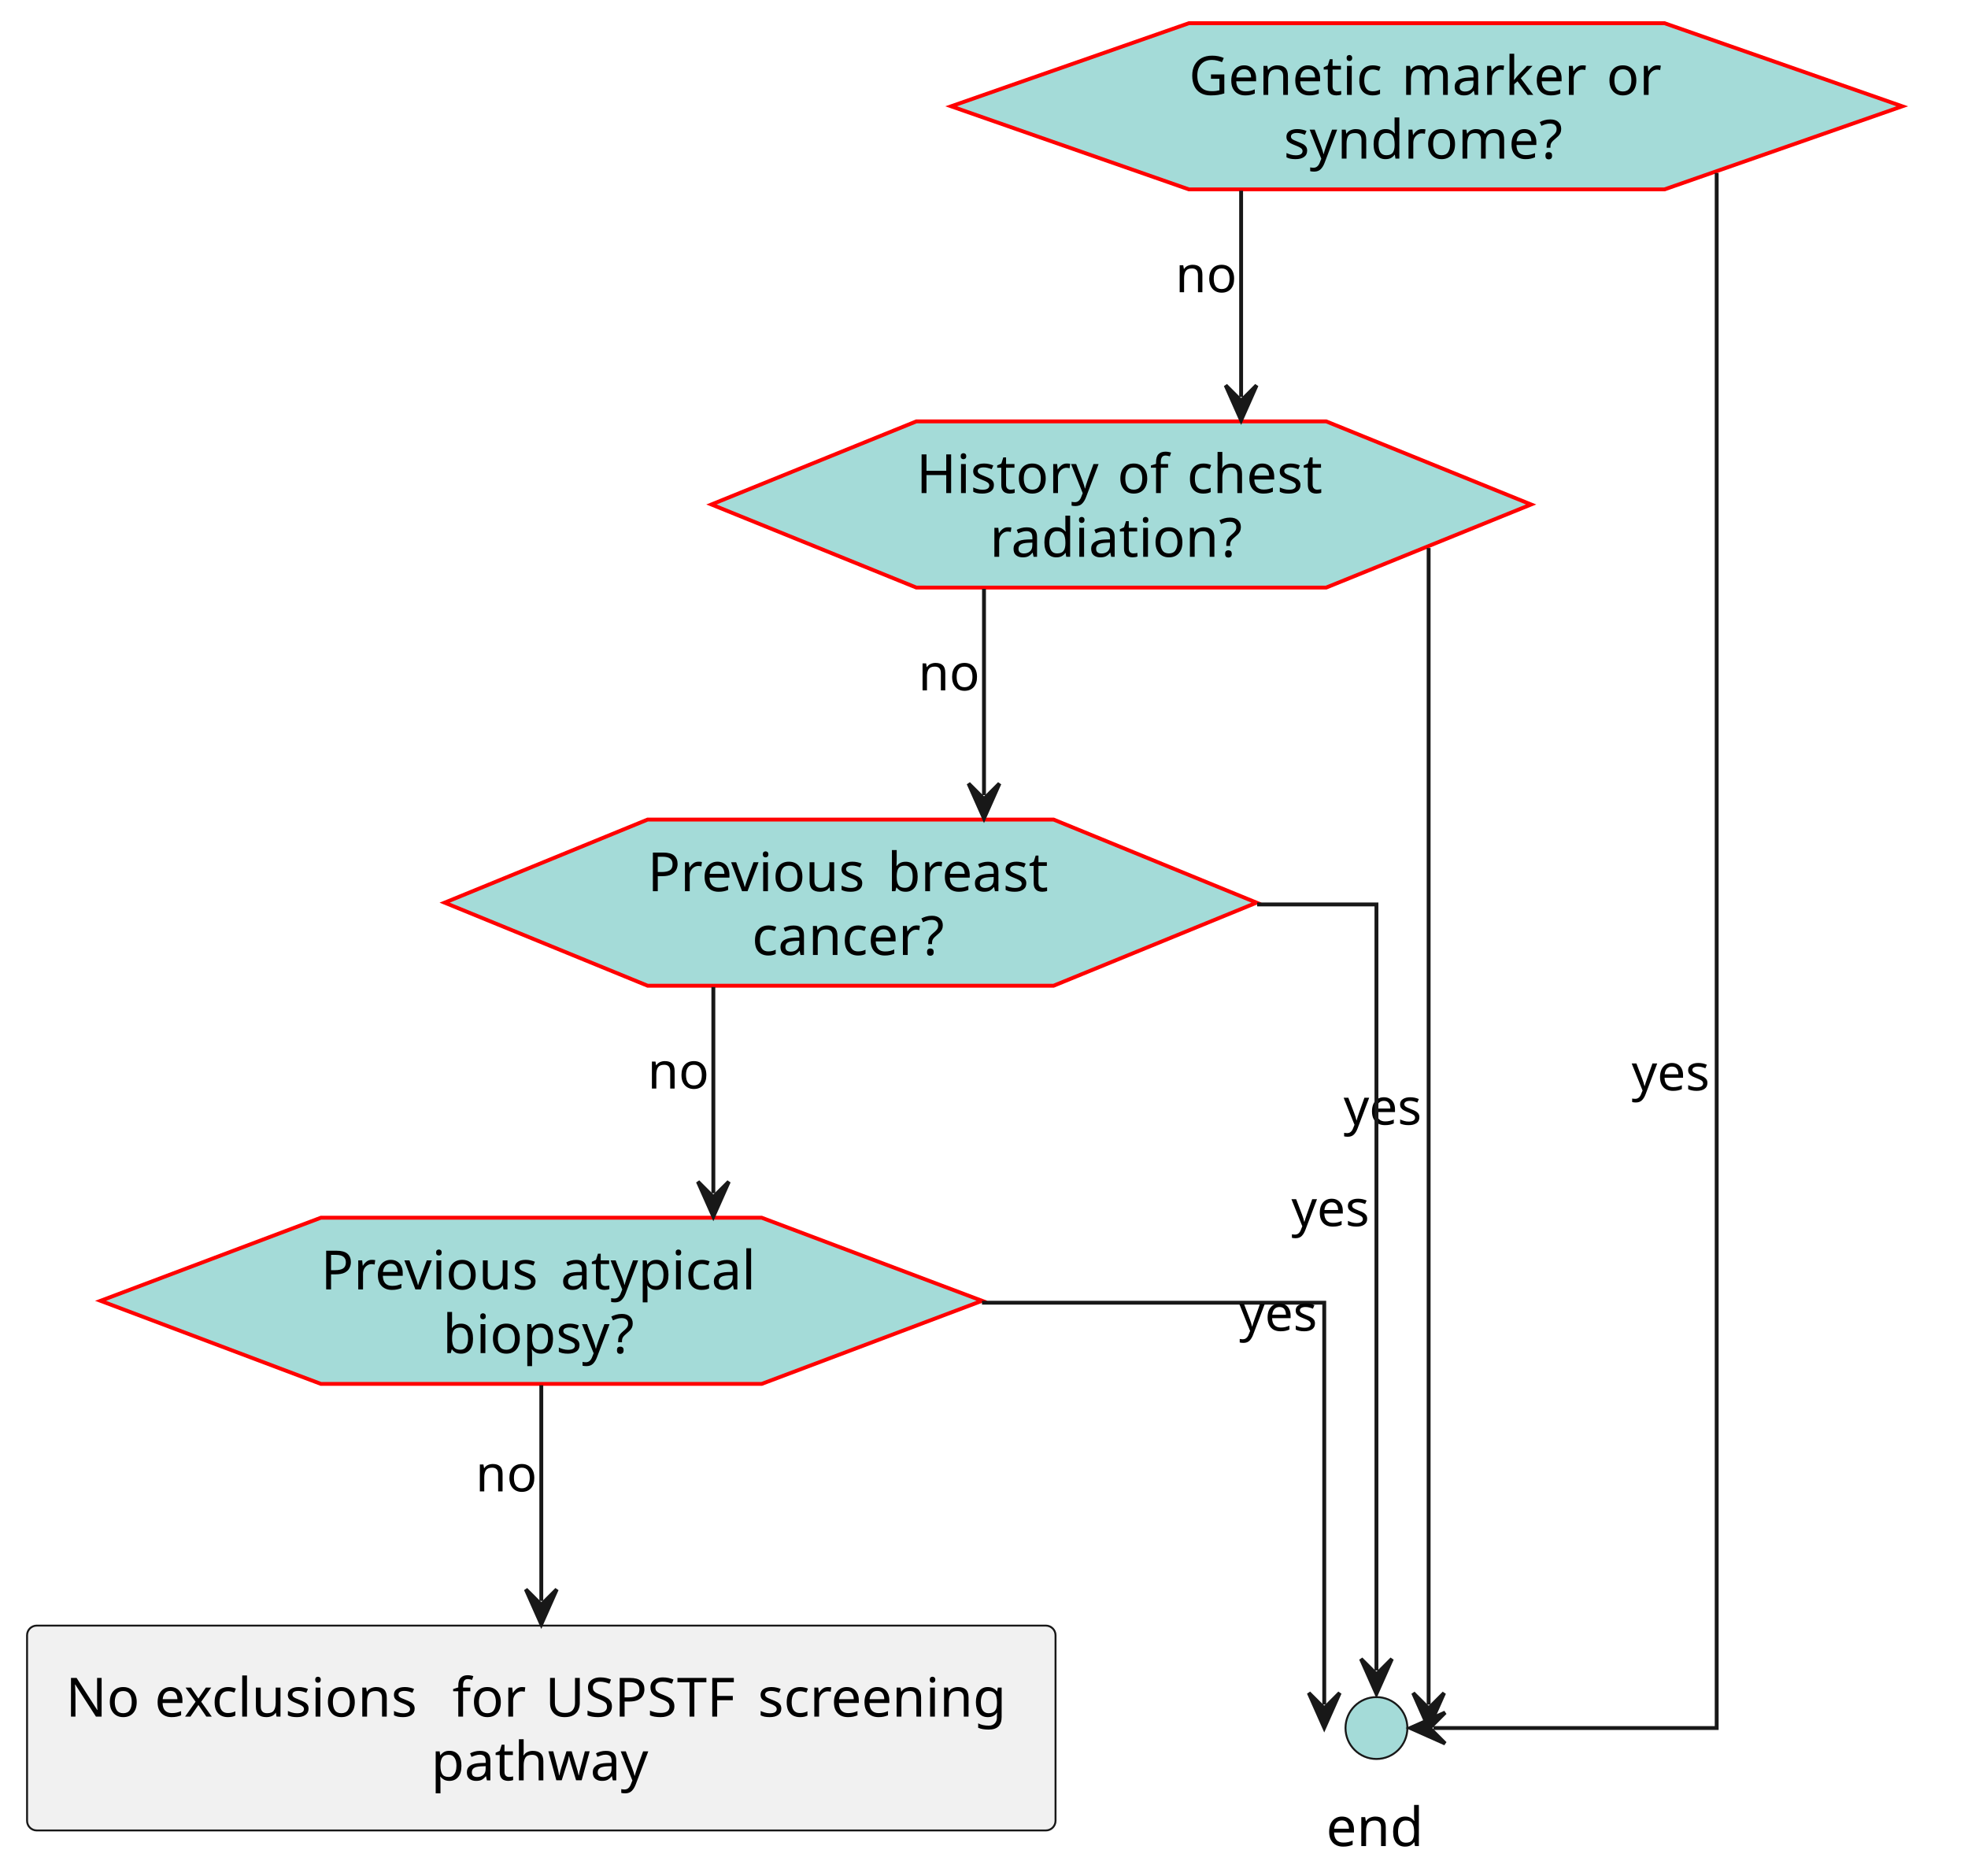
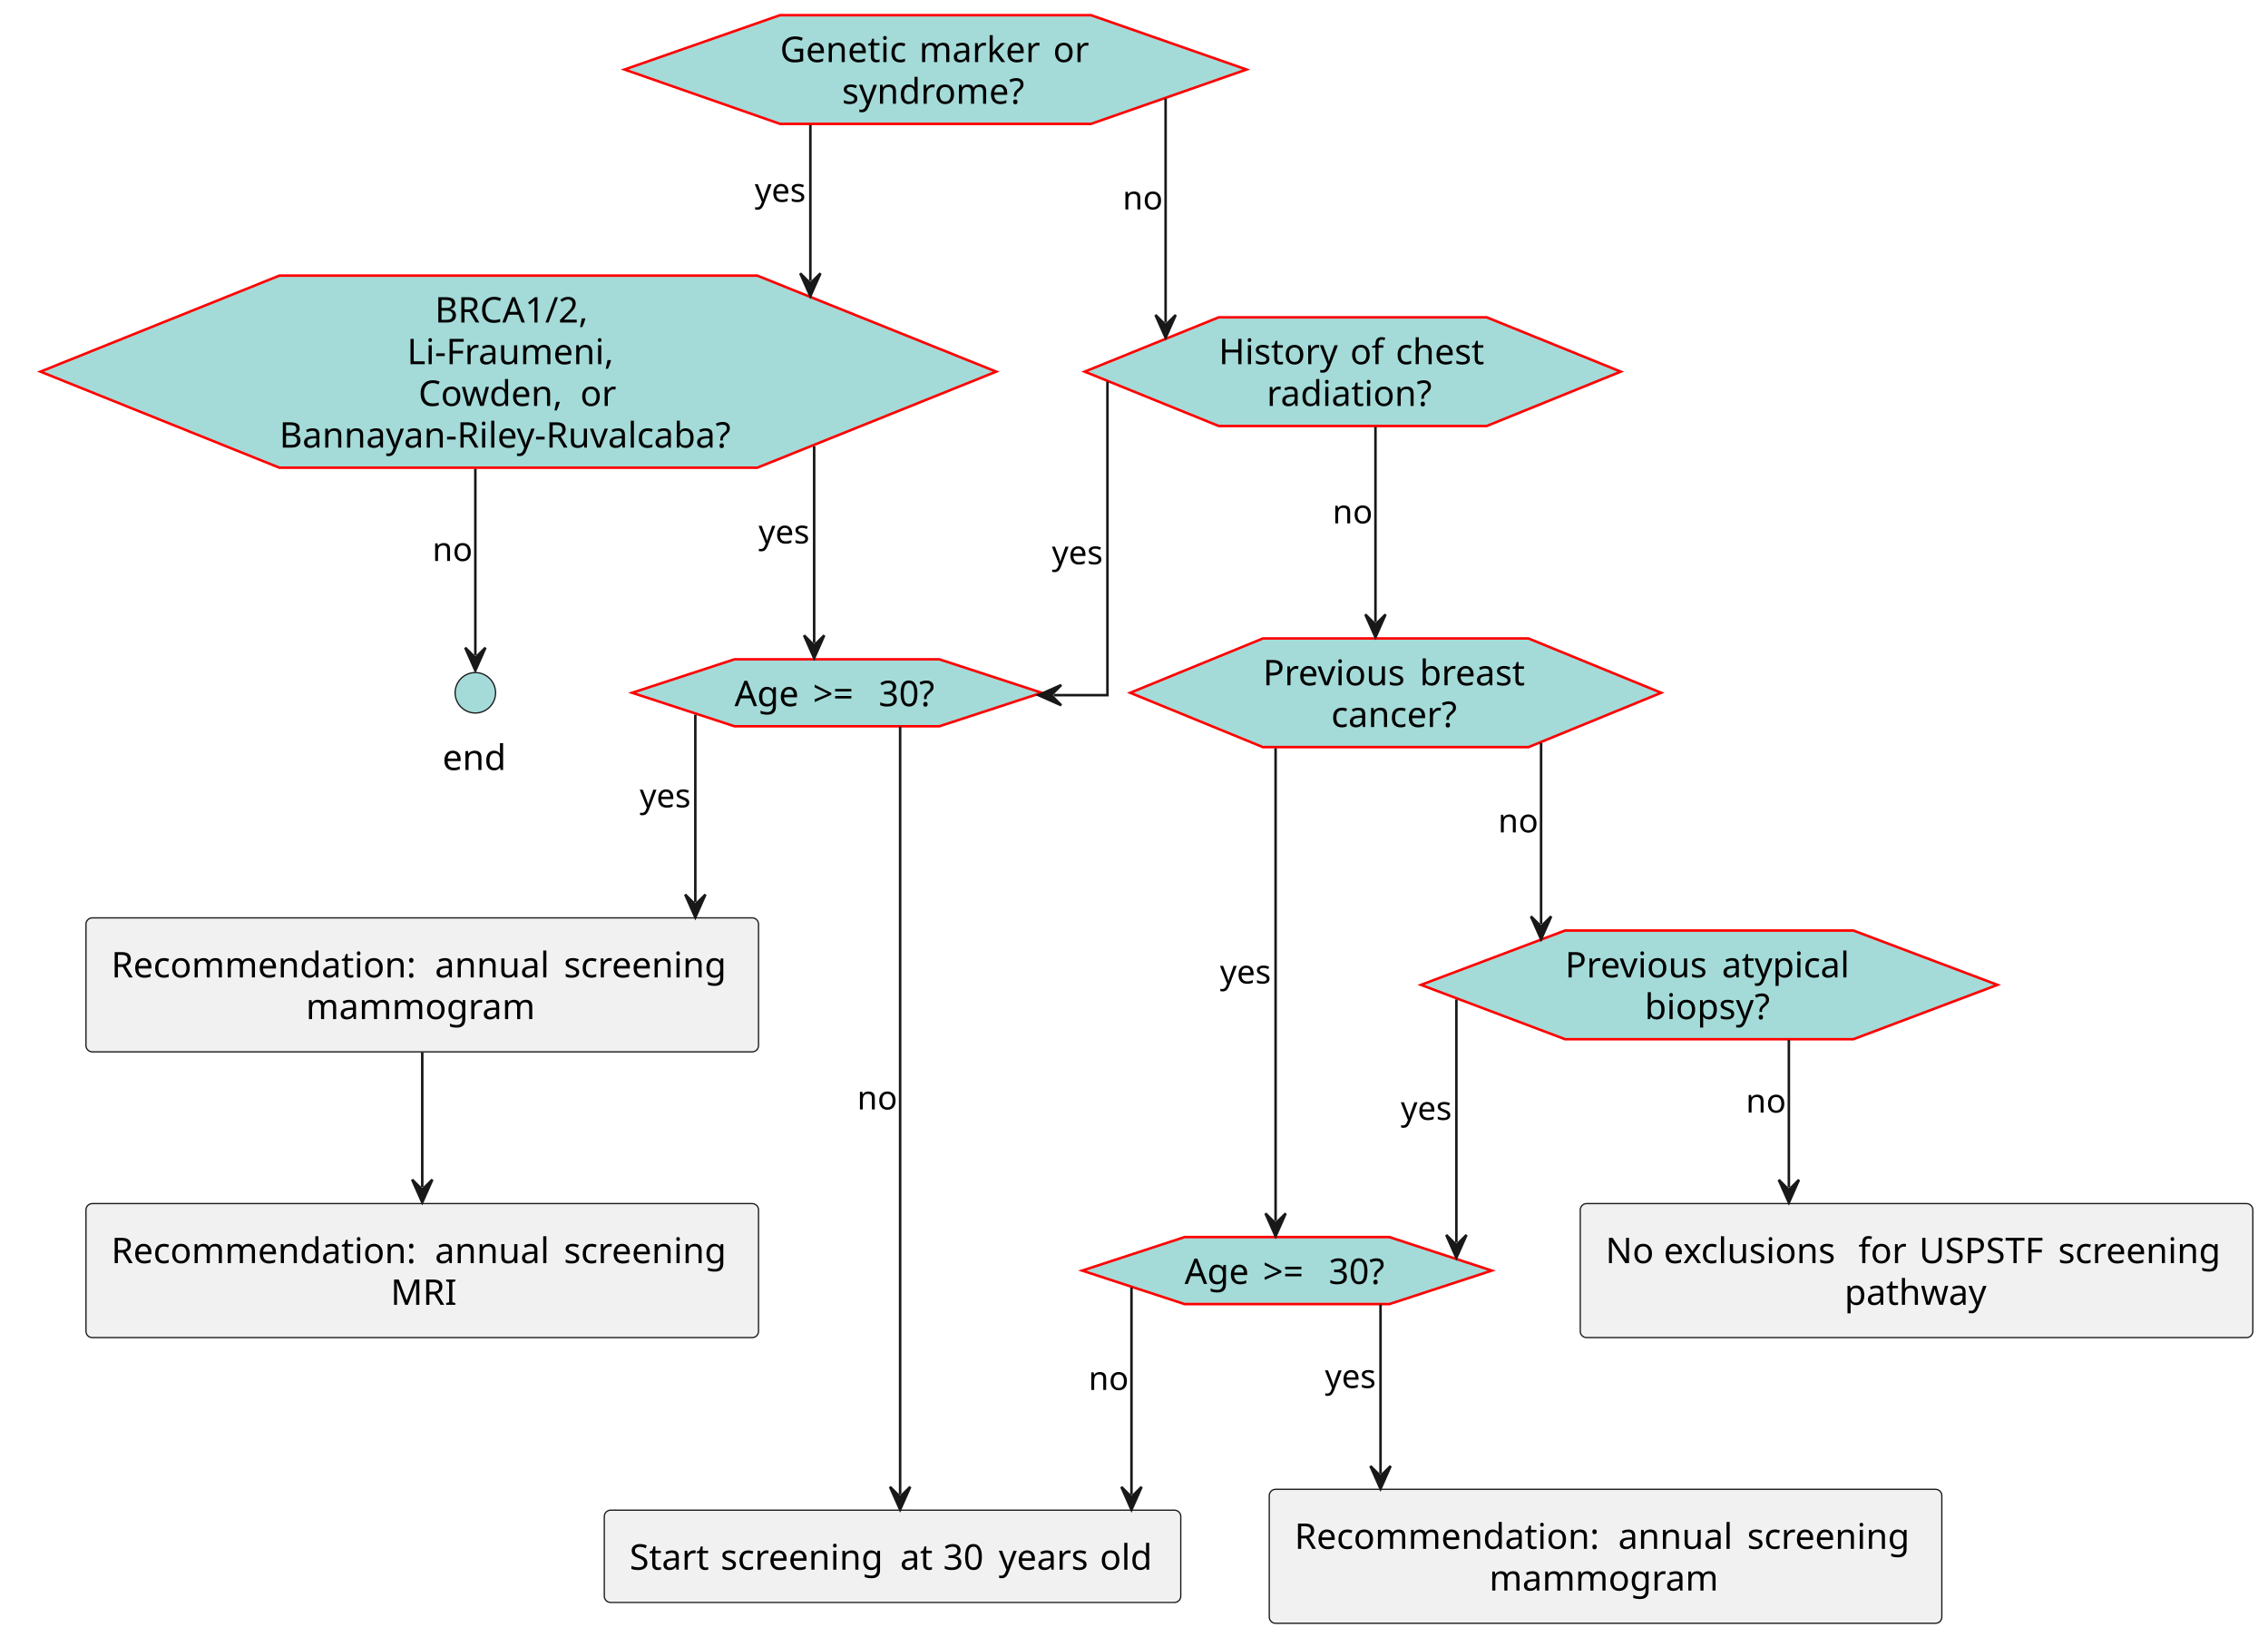
- <svg xmlns="http://www.w3.org/2000/svg" xmlns:xlink="http://www.w3.org/1999/xlink" contentStyleType="text/css" height="485px" preserveAspectRatio="none" style="width:509px;height:485px;background:#FFFFFF;" version="1.1" viewBox="0 0 509 485" width="509px" zoomAndPan="magnify">
+ <svg xmlns="http://www.w3.org/2000/svg" xmlns:xlink="http://www.w3.org/1999/xlink" contentStyleType="text/css" height="647px" preserveAspectRatio="none" style="width:897px;height:647px;background:#FFFFFF;" version="1.1" viewBox="0 0 897 647" width="897px" zoomAndPan="magnify">
  <defs />
  <g>
    <g id="elem_eve_geneticrisk">
      <a href="#eve-geneticrisk" target="_top" title="#eve-geneticrisk" xlink:actuate="onRequest" xlink:href="#eve-geneticrisk" xlink:show="new" xlink:title="#eve-geneticrisk" xlink:type="simple">
-         <polygon fill="#A4DBD8" points="492,27.49,430.5,6,307.5,6,246,27.49,307.5,48.98,430.5,48.98,492,27.49" style="stroke:#FF0000;stroke-width:1.0;" />
-         <text fill="#000000" font-family="sans-serif" font-size="14" lengthAdjust="spacing" textLength="51" x="307.5" y="24.535">Genetic</text>
-         <text fill="#000000" font-family="sans-serif" font-size="14" lengthAdjust="spacing" textLength="4" x="358.5" y="24.535"> </text>
-         <text fill="#000000" font-family="sans-serif" font-size="14" lengthAdjust="spacing" textLength="49" x="362.5" y="24.535">marker</text>
-         <text fill="#000000" font-family="sans-serif" font-size="14" lengthAdjust="spacing" textLength="4" x="411.5" y="24.535"> </text>
-         <text fill="#000000" font-family="sans-serif" font-size="14" lengthAdjust="spacing" textLength="15" x="415.5" y="24.535">or</text>
-         <text fill="#000000" font-family="sans-serif" font-size="14" lengthAdjust="spacing" textLength="74" x="332" y="41.023">syndrome?</text>
+         <polygon fill="#A4DBD8" points="493,27.49,431.5,6,308.5,6,247,27.49,308.5,48.98,431.5,48.98,493,27.49" style="stroke:#FF0000;stroke-width:1.0;" />
+         <text fill="#000000" font-family="sans-serif" font-size="14" lengthAdjust="spacing" textLength="51" x="308.5" y="24.535">Genetic</text>
+         <text fill="#000000" font-family="sans-serif" font-size="14" lengthAdjust="spacing" textLength="4" x="359.5" y="24.535"> </text>
+         <text fill="#000000" font-family="sans-serif" font-size="14" lengthAdjust="spacing" textLength="49" x="363.5" y="24.535">marker</text>
+         <text fill="#000000" font-family="sans-serif" font-size="14" lengthAdjust="spacing" textLength="4" x="412.5" y="24.535"> </text>
+         <text fill="#000000" font-family="sans-serif" font-size="14" lengthAdjust="spacing" textLength="15" x="416.5" y="24.535">or</text>
+         <text fill="#000000" font-family="sans-serif" font-size="14" lengthAdjust="spacing" textLength="74" x="333" y="41.023">syndrome?</text>
+       </a>
+     </g>
+     <g id="elem_eve_acsgeneticrisk">
+       <a href="#eve-acsgeneticrisk" target="_top" title="#eve-acsgeneticrisk" xlink:actuate="onRequest" xlink:href="#eve-acsgeneticrisk" xlink:show="new" xlink:title="#eve-acsgeneticrisk" xlink:type="simple">
+         <polygon fill="#A4DBD8" points="394,146.95,299.5,108.98,110.5,108.98,16,146.95,110.5,184.93,299.5,184.93,394,146.95" style="stroke:#FF0000;stroke-width:1.0;" />
+         <text fill="#000000" font-family="sans-serif" font-size="14" lengthAdjust="spacing" textLength="66" x="172" y="127.515">BRCA1/2,</text>
+         <text fill="#000000" font-family="sans-serif" font-size="14" lengthAdjust="spacing" textLength="88" x="161" y="144.003">Li-Fraumeni,</text>
+         <text fill="#000000" font-family="sans-serif" font-size="14" lengthAdjust="spacing" textLength="60" x="165.5" y="160.492">Cowden,</text>
+         <text fill="#000000" font-family="sans-serif" font-size="14" lengthAdjust="spacing" textLength="4" x="225.5" y="160.492"> </text>
+         <text fill="#000000" font-family="sans-serif" font-size="14" lengthAdjust="spacing" textLength="15" x="229.5" y="160.492">or</text>
+         <text fill="#000000" font-family="sans-serif" font-size="14" lengthAdjust="spacing" textLength="189" x="110.5" y="176.98">Bannayan-Riley-Ruvalcaba?</text>
      </a>
    </g>
    <g id="elem_eve_chestxrt">
      <a href="#eve-chestxrt" target="_top" title="#eve-chestxrt" xlink:actuate="onRequest" xlink:href="#eve-chestxrt" xlink:show="new" xlink:title="#eve-chestxrt" xlink:type="simple">
-         <polygon fill="#A4DBD8" points="396,130.47,343,108.98,237,108.98,184,130.47,237,151.96,343,151.96,396,130.47" style="stroke:#FF0000;stroke-width:1.0;" />
-         <text fill="#000000" font-family="sans-serif" font-size="14" lengthAdjust="spacing" textLength="48" x="237" y="127.515">History</text>
-         <text fill="#000000" font-family="sans-serif" font-size="14" lengthAdjust="spacing" textLength="4" x="285" y="127.515"> </text>
-         <text fill="#000000" font-family="sans-serif" font-size="14" lengthAdjust="spacing" textLength="14" x="289" y="127.515">of</text>
-         <text fill="#000000" font-family="sans-serif" font-size="14" lengthAdjust="spacing" textLength="4" x="303" y="127.515"> </text>
-         <text fill="#000000" font-family="sans-serif" font-size="14" lengthAdjust="spacing" textLength="36" x="307" y="127.515">chest</text>
-         <text fill="#000000" font-family="sans-serif" font-size="14" lengthAdjust="spacing" textLength="68" x="256" y="144.003">radiation?</text>
+         <polygon fill="#A4DBD8" points="641,146.95,588,125.47,482,125.47,429,146.95,482,168.44,588,168.44,641,146.95" style="stroke:#FF0000;stroke-width:1.0;" />
+         <text fill="#000000" font-family="sans-serif" font-size="14" lengthAdjust="spacing" textLength="48" x="482" y="144.005">History</text>
+         <text fill="#000000" font-family="sans-serif" font-size="14" lengthAdjust="spacing" textLength="4" x="530" y="144.005"> </text>
+         <text fill="#000000" font-family="sans-serif" font-size="14" lengthAdjust="spacing" textLength="14" x="534" y="144.005">of</text>
+         <text fill="#000000" font-family="sans-serif" font-size="14" lengthAdjust="spacing" textLength="4" x="548" y="144.005"> </text>
+         <text fill="#000000" font-family="sans-serif" font-size="14" lengthAdjust="spacing" textLength="36" x="552" y="144.005">chest</text>
+         <text fill="#000000" font-family="sans-serif" font-size="14" lengthAdjust="spacing" textLength="68" x="501" y="160.493">radiation?</text>
      </a>
    </g>
    <g id="elem_eve_hxbreastca">
      <a href="#eve-hxbreastca" target="_top" title="#eve-hxbreastca" xlink:actuate="onRequest" xlink:href="#eve-hxbreastca" xlink:show="new" xlink:title="#eve-hxbreastca" xlink:type="simple">
-         <polygon fill="#A4DBD8" points="325,233.45,272.5,211.96,167.5,211.96,115,233.45,167.5,254.93,272.5,254.93,325,233.45" style="stroke:#FF0000;stroke-width:1.0;" />
-         <text fill="#000000" font-family="sans-serif" font-size="14" lengthAdjust="spacing" textLength="58" x="167.5" y="230.495">Previous</text>
-         <text fill="#000000" font-family="sans-serif" font-size="14" lengthAdjust="spacing" textLength="4" x="225.5" y="230.495"> </text>
-         <text fill="#000000" font-family="sans-serif" font-size="14" lengthAdjust="spacing" textLength="43" x="229.5" y="230.495">breast</text>
-         <text fill="#000000" font-family="sans-serif" font-size="14" lengthAdjust="spacing" textLength="51" x="194.5" y="246.983">cancer?</text>
+         <polygon fill="#A4DBD8" points="657,273.93,604.5,252.44,499.5,252.44,447,273.93,499.5,295.42,604.5,295.42,657,273.93" style="stroke:#FF0000;stroke-width:1.0;" />
+         <text fill="#000000" font-family="sans-serif" font-size="14" lengthAdjust="spacing" textLength="58" x="499.5" y="270.975">Previous</text>
+         <text fill="#000000" font-family="sans-serif" font-size="14" lengthAdjust="spacing" textLength="4" x="557.5" y="270.975"> </text>
+         <text fill="#000000" font-family="sans-serif" font-size="14" lengthAdjust="spacing" textLength="43" x="561.5" y="270.975">breast</text>
+         <text fill="#000000" font-family="sans-serif" font-size="14" lengthAdjust="spacing" textLength="51" x="526.5" y="287.463">cancer?</text>
      </a>
    </g>
    <g id="elem_eve_atypicalbx">
      <a href="#eve-atypicalbx" target="_top" title="#eve-atypicalbx" xlink:actuate="onRequest" xlink:href="#eve-atypicalbx" xlink:show="new" xlink:title="#eve-atypicalbx" xlink:type="simple">
-         <polygon fill="#A4DBD8" points="254,336.42,197,314.93,83,314.93,26,336.42,83,357.91,197,357.91,254,336.42" style="stroke:#FF0000;stroke-width:1.0;" />
-         <text fill="#000000" font-family="sans-serif" font-size="14" lengthAdjust="spacing" textLength="58" x="83" y="333.465">Previous</text>
-         <text fill="#000000" font-family="sans-serif" font-size="14" lengthAdjust="spacing" textLength="4" x="141" y="333.465"> </text>
-         <text fill="#000000" font-family="sans-serif" font-size="14" lengthAdjust="spacing" textLength="52" x="145" y="333.465">atypical</text>
-         <text fill="#000000" font-family="sans-serif" font-size="14" lengthAdjust="spacing" textLength="51" x="114.5" y="349.953">biopsy?</text>
+         <polygon fill="#A4DBD8" points="790,389.42,733,367.93,619,367.93,562,389.42,619,410.91,733,410.91,790,389.42" style="stroke:#FF0000;stroke-width:1.0;" />
+         <text fill="#000000" font-family="sans-serif" font-size="14" lengthAdjust="spacing" textLength="58" x="619" y="386.465">Previous</text>
+         <text fill="#000000" font-family="sans-serif" font-size="14" lengthAdjust="spacing" textLength="4" x="677" y="386.465"> </text>
+         <text fill="#000000" font-family="sans-serif" font-size="14" lengthAdjust="spacing" textLength="52" x="681" y="386.465">atypical</text>
+         <text fill="#000000" font-family="sans-serif" font-size="14" lengthAdjust="spacing" textLength="51" x="650.5" y="402.953">biopsy?</text>
+       </a>
+     </g>
+     <g id="elem_eve_ageatleast30high">
+       <a href="#eve-ageatleast30high" target="_top" title="#eve-ageatleast30high" xlink:actuate="onRequest" xlink:href="#eve-ageatleast30high" xlink:show="new" xlink:title="#eve-ageatleast30high" xlink:type="simple">
+         <polygon fill="#A4DBD8" points="412,273.93,371.5,260.69,290.5,260.69,250,273.93,290.5,287.17,371.5,287.17,412,273.93" style="stroke:#FF0000;stroke-width:1.0;" />
+         <text fill="#000000" font-family="sans-serif" font-size="14" lengthAdjust="spacing" textLength="27" x="290.5" y="279.225">Age</text>
+         <text fill="#000000" font-family="sans-serif" font-size="14" lengthAdjust="spacing" textLength="4" x="317.5" y="279.225"> </text>
+         <text fill="#000000" font-family="sans-serif" font-size="14" lengthAdjust="spacing" textLength="22" x="321.5" y="279.225">&gt;=</text>
+         <text fill="#000000" font-family="sans-serif" font-size="14" lengthAdjust="spacing" textLength="4" x="343.5" y="279.225"> </text>
+         <text fill="#000000" font-family="sans-serif" font-size="14" lengthAdjust="spacing" textLength="24" x="347.5" y="279.225">30?</text>
+       </a>
+     </g>
+     <g id="elem_act_acshighriskmammo">
+       <a href="#act-acshighriskmammo" target="_top" title="#act-acshighriskmammo" xlink:actuate="onRequest" xlink:href="#act-acshighriskmammo" xlink:show="new" xlink:title="#act-acshighriskmammo" xlink:type="simple">
+         <rect fill="#F1F1F1" height="52.977" rx="2.5" ry="2.5" style="stroke:#181818;stroke-width:0.5;" width="266" x="34" y="362.93" />
+         <text fill="#000000" font-family="sans-serif" font-size="14" lengthAdjust="spacing" textLength="124" x="44" y="386.465">Recommendation:</text>
+         <text fill="#000000" font-family="sans-serif" font-size="14" lengthAdjust="spacing" textLength="4" x="168" y="386.465"> </text>
+         <text fill="#000000" font-family="sans-serif" font-size="14" lengthAdjust="spacing" textLength="47" x="172" y="386.465">annual</text>
+         <text fill="#000000" font-family="sans-serif" font-size="14" lengthAdjust="spacing" textLength="4" x="219" y="386.465"> </text>
+         <text fill="#000000" font-family="sans-serif" font-size="14" lengthAdjust="spacing" textLength="67" x="223" y="386.465">screening</text>
+         <text fill="#000000" font-family="sans-serif" font-size="14" lengthAdjust="spacing" textLength="92" x="121" y="402.953">mammogram</text>
+       </a>
+     </g>
+     <g id="elem_eve_ageatleast30int">
+       <a href="#eve-ageatleast30int" target="_top" title="#eve-ageatleast30int" xlink:actuate="onRequest" xlink:href="#eve-ageatleast30int" xlink:show="new" xlink:title="#eve-ageatleast30int" xlink:type="simple">
+         <polygon fill="#A4DBD8" points="590,502.4,549.5,489.15,468.5,489.15,428,502.4,468.5,515.64,549.5,515.64,590,502.4" style="stroke:#FF0000;stroke-width:1.0;" />
+         <text fill="#000000" font-family="sans-serif" font-size="14" lengthAdjust="spacing" textLength="27" x="468.5" y="507.685">Age</text>
+         <text fill="#000000" font-family="sans-serif" font-size="14" lengthAdjust="spacing" textLength="4" x="495.5" y="507.685"> </text>
+         <text fill="#000000" font-family="sans-serif" font-size="14" lengthAdjust="spacing" textLength="22" x="499.5" y="507.685">&gt;=</text>
+         <text fill="#000000" font-family="sans-serif" font-size="14" lengthAdjust="spacing" textLength="4" x="521.5" y="507.685"> </text>
+         <text fill="#000000" font-family="sans-serif" font-size="14" lengthAdjust="spacing" textLength="24" x="525.5" y="507.685">30?</text>
      </a>
    </g>
    <g id="elem_end_exclusions">
-       <ellipse cx="356" cy="446.91" fill="#A4DBD8" rx="8" ry="8" style="stroke:#181818;stroke-width:0.5;" />
-       <text fill="#000000" font-family="sans-serif" font-size="14" lengthAdjust="spacing" textLength="26" x="343" y="477.445">end</text>
+       <ellipse cx="188" cy="273.93" fill="#A4DBD8" rx="8" ry="8" style="stroke:#181818;stroke-width:0.5;" />
+       <text fill="#000000" font-family="sans-serif" font-size="14" lengthAdjust="spacing" textLength="26" x="175" y="304.465">end</text>
+     </g>
+     <g id="elem_act_startdateacsrisk">
+       <a href="#act-startdateacsrisk" target="_top" title="#act-startdateacsrisk" xlink:actuate="onRequest" xlink:href="#act-startdateacsrisk" xlink:show="new" xlink:title="#act-startdateacsrisk" xlink:type="simple">
+         <rect fill="#F1F1F1" height="36.488" rx="2.5" ry="2.5" style="stroke:#181818;stroke-width:0.5;" width="228" x="239" y="597.13" />
+         <text fill="#000000" font-family="sans-serif" font-size="14" lengthAdjust="spacing" textLength="32" x="249" y="620.665">Start</text>
+         <text fill="#000000" font-family="sans-serif" font-size="14" lengthAdjust="spacing" textLength="4" x="281" y="620.665"> </text>
+         <text fill="#000000" font-family="sans-serif" font-size="14" lengthAdjust="spacing" textLength="67" x="285" y="620.665">screening</text>
+         <text fill="#000000" font-family="sans-serif" font-size="14" lengthAdjust="spacing" textLength="4" x="352" y="620.665"> </text>
+         <text fill="#000000" font-family="sans-serif" font-size="14" lengthAdjust="spacing" textLength="13" x="356" y="620.665">at</text>
+         <text fill="#000000" font-family="sans-serif" font-size="14" lengthAdjust="spacing" textLength="4" x="369" y="620.665"> </text>
+         <text fill="#000000" font-family="sans-serif" font-size="14" lengthAdjust="spacing" textLength="18" x="373" y="620.665">30</text>
+         <text fill="#000000" font-family="sans-serif" font-size="14" lengthAdjust="spacing" textLength="4" x="391" y="620.665"> </text>
+         <text fill="#000000" font-family="sans-serif" font-size="14" lengthAdjust="spacing" textLength="36" x="395" y="620.665">years</text>
+         <text fill="#000000" font-family="sans-serif" font-size="14" lengthAdjust="spacing" textLength="4" x="431" y="620.665"> </text>
+         <text fill="#000000" font-family="sans-serif" font-size="14" lengthAdjust="spacing" textLength="22" x="435" y="620.665">old</text>
+       </a>
+     </g>
+     <g id="elem_act_acshighriskmri">
+       <a href="#act-acshighriskmri" target="_top" title="#act-acshighriskmri" xlink:actuate="onRequest" xlink:href="#act-acshighriskmri" xlink:show="new" xlink:title="#act-acshighriskmri" xlink:type="simple">
+         <rect fill="#F1F1F1" height="52.977" rx="2.5" ry="2.5" style="stroke:#181818;stroke-width:0.5;" width="266" x="34" y="475.91" />
+         <text fill="#000000" font-family="sans-serif" font-size="14" lengthAdjust="spacing" textLength="124" x="44" y="499.445">Recommendation:</text>
+         <text fill="#000000" font-family="sans-serif" font-size="14" lengthAdjust="spacing" textLength="4" x="168" y="499.445"> </text>
+         <text fill="#000000" font-family="sans-serif" font-size="14" lengthAdjust="spacing" textLength="47" x="172" y="499.445">annual</text>
+         <text fill="#000000" font-family="sans-serif" font-size="14" lengthAdjust="spacing" textLength="4" x="219" y="499.445"> </text>
+         <text fill="#000000" font-family="sans-serif" font-size="14" lengthAdjust="spacing" textLength="67" x="223" y="499.445">screening</text>
+         <text fill="#000000" font-family="sans-serif" font-size="14" lengthAdjust="spacing" textLength="25" x="154.5" y="515.933">MRI</text>
+       </a>
+     </g>
+     <g id="elem_act_acsintriskmammo">
+       <a href="#act-acsintriskmammo" target="_top" title="#act-acsintriskmammo" xlink:actuate="onRequest" xlink:href="#act-acsintriskmammo" xlink:show="new" xlink:title="#act-acsintriskmammo" xlink:type="simple">
+         <rect fill="#F1F1F1" height="52.977" rx="2.5" ry="2.5" style="stroke:#181818;stroke-width:0.5;" width="266" x="502" y="588.88" />
+         <text fill="#000000" font-family="sans-serif" font-size="14" lengthAdjust="spacing" textLength="124" x="512" y="612.415">Recommendation:</text>
+         <text fill="#000000" font-family="sans-serif" font-size="14" lengthAdjust="spacing" textLength="4" x="636" y="612.415"> </text>
+         <text fill="#000000" font-family="sans-serif" font-size="14" lengthAdjust="spacing" textLength="47" x="640" y="612.415">annual</text>
+         <text fill="#000000" font-family="sans-serif" font-size="14" lengthAdjust="spacing" textLength="4" x="687" y="612.415"> </text>
+         <text fill="#000000" font-family="sans-serif" font-size="14" lengthAdjust="spacing" textLength="67" x="691" y="612.415">screening</text>
+         <text fill="#000000" font-family="sans-serif" font-size="14" lengthAdjust="spacing" textLength="92" x="589" y="628.903">mammogram</text>
+       </a>
    </g>
    <g id="elem_act_noexclusions">
      <a href="#act-noexclusions" target="_top" title="#act-noexclusions" xlink:actuate="onRequest" xlink:href="#act-noexclusions" xlink:show="new" xlink:title="#act-noexclusions" xlink:type="simple">
-         <rect fill="#F1F1F1" height="52.977" rx="2.5" ry="2.5" style="stroke:#181818;stroke-width:0.5;" width="266" x="7" y="420.42" />
-         <text fill="#000000" font-family="sans-serif" font-size="14" lengthAdjust="spacing" textLength="19" x="17" y="443.955">No</text>
-         <text fill="#000000" font-family="sans-serif" font-size="14" lengthAdjust="spacing" textLength="4" x="36" y="443.955"> </text>
-         <text fill="#000000" font-family="sans-serif" font-size="14" lengthAdjust="spacing" textLength="73" x="40" y="443.955">exclusions</text>
-         <text fill="#000000" font-family="sans-serif" font-size="14" lengthAdjust="spacing" textLength="4" x="113" y="443.955"> </text>
-         <text fill="#000000" font-family="sans-serif" font-size="14" lengthAdjust="spacing" textLength="20" x="117" y="443.955">for</text>
-         <text fill="#000000" font-family="sans-serif" font-size="14" lengthAdjust="spacing" textLength="4" x="137" y="443.955"> </text>
-         <text fill="#000000" font-family="sans-serif" font-size="14" lengthAdjust="spacing" textLength="51" x="141" y="443.955">USPSTF</text>
-         <text fill="#000000" font-family="sans-serif" font-size="14" lengthAdjust="spacing" textLength="4" x="192" y="443.955"> </text>
-         <text fill="#000000" font-family="sans-serif" font-size="14" lengthAdjust="spacing" textLength="67" x="196" y="443.955">screening</text>
-         <text fill="#000000" font-family="sans-serif" font-size="14" lengthAdjust="spacing" textLength="57" x="111.5" y="460.443">pathway</text>
-       </a>
-     </g>
-     <g id="link_eve_geneticrisk_end_exclusions">
-       <path d="M444,44.72 C444,123.64 444,446.91 444,446.91 C444,446.91 393.02,446.91 370.76,446.91 " fill="none" id="eve_geneticrisk-to-end_exclusions" style="stroke:#181818;stroke-width:1.0;" />
-       <polygon fill="#181818" points="364.76,446.91,373.76,450.91,369.76,446.91,373.76,442.91,364.76,446.91" style="stroke:#181818;stroke-width:1.0;" />
-       <text fill="#000000" font-family="sans-serif" font-size="13" lengthAdjust="spacing" textLength="21" x="422" y="281.998">yes</text>
-     </g>
-     <g id="link_eve_chestxrt_end_exclusions">
-       <path d="M369.5,141.73 C369.5,197.66 369.5,437.03 369.5,440.86 " fill="none" id="eve_chestxrt-to-end_exclusions" style="stroke:#181818;stroke-width:1.0;" />
-       <polygon fill="#181818" points="369.5,446.86,373.5,437.86,369.5,441.86,365.5,437.86,369.5,446.86" style="stroke:#181818;stroke-width:1.0;" />
-       <text fill="#000000" font-family="sans-serif" font-size="13" lengthAdjust="spacing" textLength="21" x="347.5" y="290.868">yes</text>
-     </g>
-     <g id="link_eve_hxbreastca_end_exclusions">
-       <path d="M325.14,233.91 C343.05,233.91 356,233.91 356,233.91 C356,233.91 356,391.72 356,432.03 " fill="none" id="eve_hxbreastca-to-end_exclusions" style="stroke:#181818;stroke-width:1.0;" />
-       <polygon fill="#181818" points="356,438.03,360,429.03,356,433.03,352,429.03,356,438.03" style="stroke:#181818;stroke-width:1.0;" />
-       <text fill="#000000" font-family="sans-serif" font-size="13" lengthAdjust="spacing" textLength="21" x="334" y="317.108">yes</text>
-     </g>
-     <g id="link_eve_atypicalbx_end_exclusions">
-       <path d="M253.98,336.91 C300.02,336.91 342.5,336.91 342.5,336.91 C342.5,336.91 342.5,437.5 342.5,440.83 " fill="none" id="eve_atypicalbx-to-end_exclusions" style="stroke:#181818;stroke-width:1.0;" />
-       <polygon fill="#181818" points="342.5,446.83,346.5,437.83,342.5,441.83,338.5,437.83,342.5,446.83" style="stroke:#181818;stroke-width:1.0;" />
-       <text fill="#000000" font-family="sans-serif" font-size="13" lengthAdjust="spacing" textLength="21" x="320.5" y="344.178">yes</text>
+         <rect fill="#F1F1F1" height="52.977" rx="2.5" ry="2.5" style="stroke:#181818;stroke-width:0.5;" width="266" x="625" y="475.91" />
+         <text fill="#000000" font-family="sans-serif" font-size="14" lengthAdjust="spacing" textLength="19" x="635" y="499.445">No</text>
+         <text fill="#000000" font-family="sans-serif" font-size="14" lengthAdjust="spacing" textLength="4" x="654" y="499.445"> </text>
+         <text fill="#000000" font-family="sans-serif" font-size="14" lengthAdjust="spacing" textLength="73" x="658" y="499.445">exclusions</text>
+         <text fill="#000000" font-family="sans-serif" font-size="14" lengthAdjust="spacing" textLength="4" x="731" y="499.445"> </text>
+         <text fill="#000000" font-family="sans-serif" font-size="14" lengthAdjust="spacing" textLength="20" x="735" y="499.445">for</text>
+         <text fill="#000000" font-family="sans-serif" font-size="14" lengthAdjust="spacing" textLength="4" x="755" y="499.445"> </text>
+         <text fill="#000000" font-family="sans-serif" font-size="14" lengthAdjust="spacing" textLength="51" x="759" y="499.445">USPSTF</text>
+         <text fill="#000000" font-family="sans-serif" font-size="14" lengthAdjust="spacing" textLength="4" x="810" y="499.445"> </text>
+         <text fill="#000000" font-family="sans-serif" font-size="14" lengthAdjust="spacing" textLength="67" x="814" y="499.445">screening</text>
+         <text fill="#000000" font-family="sans-serif" font-size="14" lengthAdjust="spacing" textLength="57" x="729.5" y="515.933">pathway</text>
+       </a>
+     </g>
+     <g id="link_eve_geneticrisk_eve_acsgeneticrisk">
+       <path d="M320.5,49.4 C320.5,68.4 320.5,90.06 320.5,111.08 " fill="none" id="eve_geneticrisk-to-eve_acsgeneticrisk" style="stroke:#181818;stroke-width:1.0;" />
+       <polygon fill="#181818" points="320.5,117.08,324.5,108.08,320.5,112.08,316.5,108.08,320.5,117.08" style="stroke:#181818;stroke-width:1.0;" />
+       <text fill="#000000" font-family="sans-serif" font-size="13" lengthAdjust="spacing" textLength="21" x="298.5" y="79.808">yes</text>
+     </g>
+     <g id="link_eve_acsgeneticrisk_eve_ageatleast30high">
+       <path d="M322,176.4 C322,202.78 322,234.28 322,254.22 " fill="none" id="eve_acsgeneticrisk-to-eve_ageatleast30high" style="stroke:#181818;stroke-width:1.0;" />
+       <polygon fill="#181818" points="322,260.22,326,251.22,322,255.22,318,251.22,322,260.22" style="stroke:#181818;stroke-width:1.0;" />
+       <text fill="#000000" font-family="sans-serif" font-size="13" lengthAdjust="spacing" textLength="21" x="300" y="214.878">yes</text>
+     </g>
+     <g id="link_eve_acsgeneticrisk_end_exclusions">
+       <path d="M188,185.4 C188,213.28 188,242.84 188,259.1 " fill="none" id="eve_acsgeneticrisk-to-end_exclusions" style="stroke:#181818;stroke-width:1.0;" />
+       <polygon fill="#181818" points="188,265.1,192,256.1,188,260.1,184,256.1,188,265.1" style="stroke:#181818;stroke-width:1.0;" />
+       <text fill="#000000" font-family="sans-serif" font-size="13" lengthAdjust="spacing" textLength="16" x="171" y="221.818">no</text>
+     </g>
+     <g id="link_eve_chestxrt_eve_ageatleast30high">
+       <path d="M438,150.92 C438,172.51 438,274.86 438,274.86 C438,274.86 432.34,274.86 416.72,274.86 " fill="none" id="eve_chestxrt-to-eve_ageatleast30high" style="stroke:#181818;stroke-width:1.0;" />
+       <polygon fill="#181818" points="410.72,274.86,419.72,278.86,415.72,274.86,419.72,270.86,410.72,274.86" style="stroke:#181818;stroke-width:1.0;" />
+       <text fill="#000000" font-family="sans-serif" font-size="13" lengthAdjust="spacing" textLength="21" x="416" y="223.098">yes</text>
+     </g>
+     <g id="link_eve_hxbreastca_eve_ageatleast30int">
+       <path d="M504.5,295.84 C504.5,342.52 504.5,444.65 504.5,482.79 " fill="none" id="eve_hxbreastca-to-eve_ageatleast30int" style="stroke:#181818;stroke-width:1.0;" />
+       <polygon fill="#181818" points="504.5,488.79,508.5,479.79,504.5,483.79,500.5,479.79,504.5,488.79" style="stroke:#181818;stroke-width:1.0;" />
+       <text fill="#000000" font-family="sans-serif" font-size="13" lengthAdjust="spacing" textLength="21" x="482.5" y="388.878">yes</text>
+     </g>
+     <g id="link_eve_atypicalbx_eve_ageatleast30int">
+       <path d="M576,395.18 C576,414.78 576,472.75 576,491.31 " fill="none" id="eve_atypicalbx-to-eve_ageatleast30int" style="stroke:#181818;stroke-width:1.0;" />
+       <polygon fill="#181818" points="576,497.31,580,488.31,576,492.31,572,488.31,576,497.31" style="stroke:#181818;stroke-width:1.0;" />
+       <text fill="#000000" font-family="sans-serif" font-size="13" lengthAdjust="spacing" textLength="21" x="554" y="442.808">yes</text>
+     </g>
+     <g id="link_eve_ageatleast30high_act_acshighriskmammo">
+       <path d="M275,282.61 C275,299.4 275,330.92 275,356.71 " fill="none" id="eve_ageatleast30high-to-act_acshighriskmammo" style="stroke:#181818;stroke-width:1.0;" />
+       <polygon fill="#181818" points="275,362.71,279,353.71,275,357.71,271,353.71,275,362.71" style="stroke:#181818;stroke-width:1.0;" />
+       <text fill="#000000" font-family="sans-serif" font-size="13" lengthAdjust="spacing" textLength="21" x="253" y="319.228">yes</text>
+     </g>
+     <g id="link_eve_ageatleast30high_act_startdateacsrisk">
+       <path d="M356,287.32 C356,340.33 356,529.69 356,590.9 " fill="none" id="eve_ageatleast30high-to-act_startdateacsrisk" style="stroke:#181818;stroke-width:1.0;" />
+       <polygon fill="#181818" points="356,596.9,360,587.9,356,591.9,352,587.9,356,596.9" style="stroke:#181818;stroke-width:1.0;" />
+       <text fill="#000000" font-family="sans-serif" font-size="13" lengthAdjust="spacing" textLength="16" x="339" y="438.678">no</text>
+     </g>
+     <g id="link_act_acshighriskmammo_act_acshighriskmri">
+       <path d="M167,416.19 C167,434.07 167,451.5 167,469.42 " fill="none" id="act_acshighriskmammo-to-act_acshighriskmri" style="stroke:#181818;stroke-width:1.0;" />
+       <polygon fill="#181818" points="167,475.42,171,466.42,167,470.42,163,466.42,167,475.42" style="stroke:#181818;stroke-width:1.0;" />
+     </g>
+     <g id="link_eve_ageatleast30int_act_acsintriskmammo">
+       <path d="M546,515.8 C546,533.68 546,559.76 546,582.67 " fill="none" id="eve_ageatleast30int-to-act_acsintriskmammo" style="stroke:#181818;stroke-width:1.0;" />
+       <polygon fill="#181818" points="546,588.67,550,579.67,546,583.67,542,579.67,546,588.67" style="stroke:#181818;stroke-width:1.0;" />
+       <text fill="#000000" font-family="sans-serif" font-size="13" lengthAdjust="spacing" textLength="21" x="524" y="548.808">yes</text>
+     </g>
+     <g id="link_eve_ageatleast30int_act_startdateacsrisk">
+       <path d="M447.5,509.12 C447.5,526.13 447.5,565.3 447.5,590.93 " fill="none" id="eve_ageatleast30int-to-act_startdateacsrisk" style="stroke:#181818;stroke-width:1.0;" />
+       <polygon fill="#181818" points="447.5,596.93,451.5,587.93,447.5,591.93,443.5,587.93,447.5,596.93" style="stroke:#181818;stroke-width:1.0;" />
+       <text fill="#000000" font-family="sans-serif" font-size="13" lengthAdjust="spacing" textLength="16" x="430.5" y="549.598">no</text>
    </g>
    <g id="link_eve_geneticrisk_eve_chestxrt">
-       <path d="M321,49.33 C321,66.81 321,85.19 321,102.66 " fill="none" id="eve_geneticrisk-to-eve_chestxrt" style="stroke:#181818;stroke-width:1.0;" />
-       <polygon fill="#181818" points="321,108.66,325,99.66,321,103.66,317,99.66,321,108.66" style="stroke:#181818;stroke-width:1.0;" />
-       <text fill="#000000" font-family="sans-serif" font-size="13" lengthAdjust="spacing" textLength="16" x="304" y="75.568">no</text>
+       <path d="M461,38.94 C461,61.14 461,103.88 461,127.54 " fill="none" id="eve_geneticrisk-to-eve_chestxrt" style="stroke:#181818;stroke-width:1.0;" />
+       <polygon fill="#181818" points="461,133.54,465,124.54,461,128.54,457,124.54,461,133.54" style="stroke:#181818;stroke-width:1.0;" />
+       <text fill="#000000" font-family="sans-serif" font-size="13" lengthAdjust="spacing" textLength="16" x="444" y="82.808">no</text>
    </g>
    <g id="link_eve_chestxrt_eve_hxbreastca">
-       <path d="M254.5,152.31 C254.5,169.78 254.5,188.17 254.5,205.64 " fill="none" id="eve_chestxrt-to-eve_hxbreastca" style="stroke:#181818;stroke-width:1.0;" />
-       <polygon fill="#181818" points="254.5,211.64,258.5,202.64,254.5,206.64,250.5,202.64,254.5,211.64" style="stroke:#181818;stroke-width:1.0;" />
-       <text fill="#000000" font-family="sans-serif" font-size="13" lengthAdjust="spacing" textLength="16" x="237.5" y="178.538">no</text>
+       <path d="M544,168.78 C544,192.04 544,222.65 544,245.96 " fill="none" id="eve_chestxrt-to-eve_hxbreastca" style="stroke:#181818;stroke-width:1.0;" />
+       <polygon fill="#181818" points="544,251.96,548,242.96,544,246.96,540,242.96,544,251.96" style="stroke:#181818;stroke-width:1.0;" />
+       <text fill="#000000" font-family="sans-serif" font-size="13" lengthAdjust="spacing" textLength="16" x="527" y="206.938">no</text>
    </g>
    <g id="link_eve_hxbreastca_eve_atypicalbx">
-       <path d="M184.5,255.28 C184.5,272.76 184.5,291.15 184.5,308.61 " fill="none" id="eve_hxbreastca-to-eve_atypicalbx" style="stroke:#181818;stroke-width:1.0;" />
-       <polygon fill="#181818" points="184.5,314.61,188.5,305.61,184.5,309.61,180.5,305.61,184.5,314.61" style="stroke:#181818;stroke-width:1.0;" />
-       <text fill="#000000" font-family="sans-serif" font-size="13" lengthAdjust="spacing" textLength="16" x="167.5" y="281.518">no</text>
+       <path d="M609.5,293.78 C609.5,315.58 609.5,344.28 609.5,365.34 " fill="none" id="eve_hxbreastca-to-eve_atypicalbx" style="stroke:#181818;stroke-width:1.0;" />
+       <polygon fill="#181818" points="609.5,371.34,613.5,362.34,609.5,366.34,605.5,362.34,609.5,371.34" style="stroke:#181818;stroke-width:1.0;" />
+       <text fill="#000000" font-family="sans-serif" font-size="13" lengthAdjust="spacing" textLength="16" x="592.5" y="329.128">no</text>
    </g>
    <g id="link_eve_atypicalbx_act_noexclusions">
-       <path d="M140,358.25 C140,375.99 140,395.08 140,414.05 " fill="none" id="eve_atypicalbx-to-act_noexclusions" style="stroke:#181818;stroke-width:1.0;" />
-       <polygon fill="#181818" points="140,420.05,144,411.05,140,415.05,136,411.05,140,420.05" style="stroke:#181818;stroke-width:1.0;" />
-       <text fill="#000000" font-family="sans-serif" font-size="13" lengthAdjust="spacing" textLength="16" x="123" y="385.718">no</text>
+       <path d="M707.5,411.2 C707.5,429.54 707.5,449.85 707.5,469.5 " fill="none" id="eve_atypicalbx-to-act_noexclusions" style="stroke:#181818;stroke-width:1.0;" />
+       <polygon fill="#181818" points="707.5,475.5,711.5,466.5,707.5,470.5,703.5,466.5,707.5,475.5" style="stroke:#181818;stroke-width:1.0;" />
+       <text fill="#000000" font-family="sans-serif" font-size="13" lengthAdjust="spacing" textLength="16" x="690.5" y="439.918">no</text>
    </g>
  </g>
</svg>
